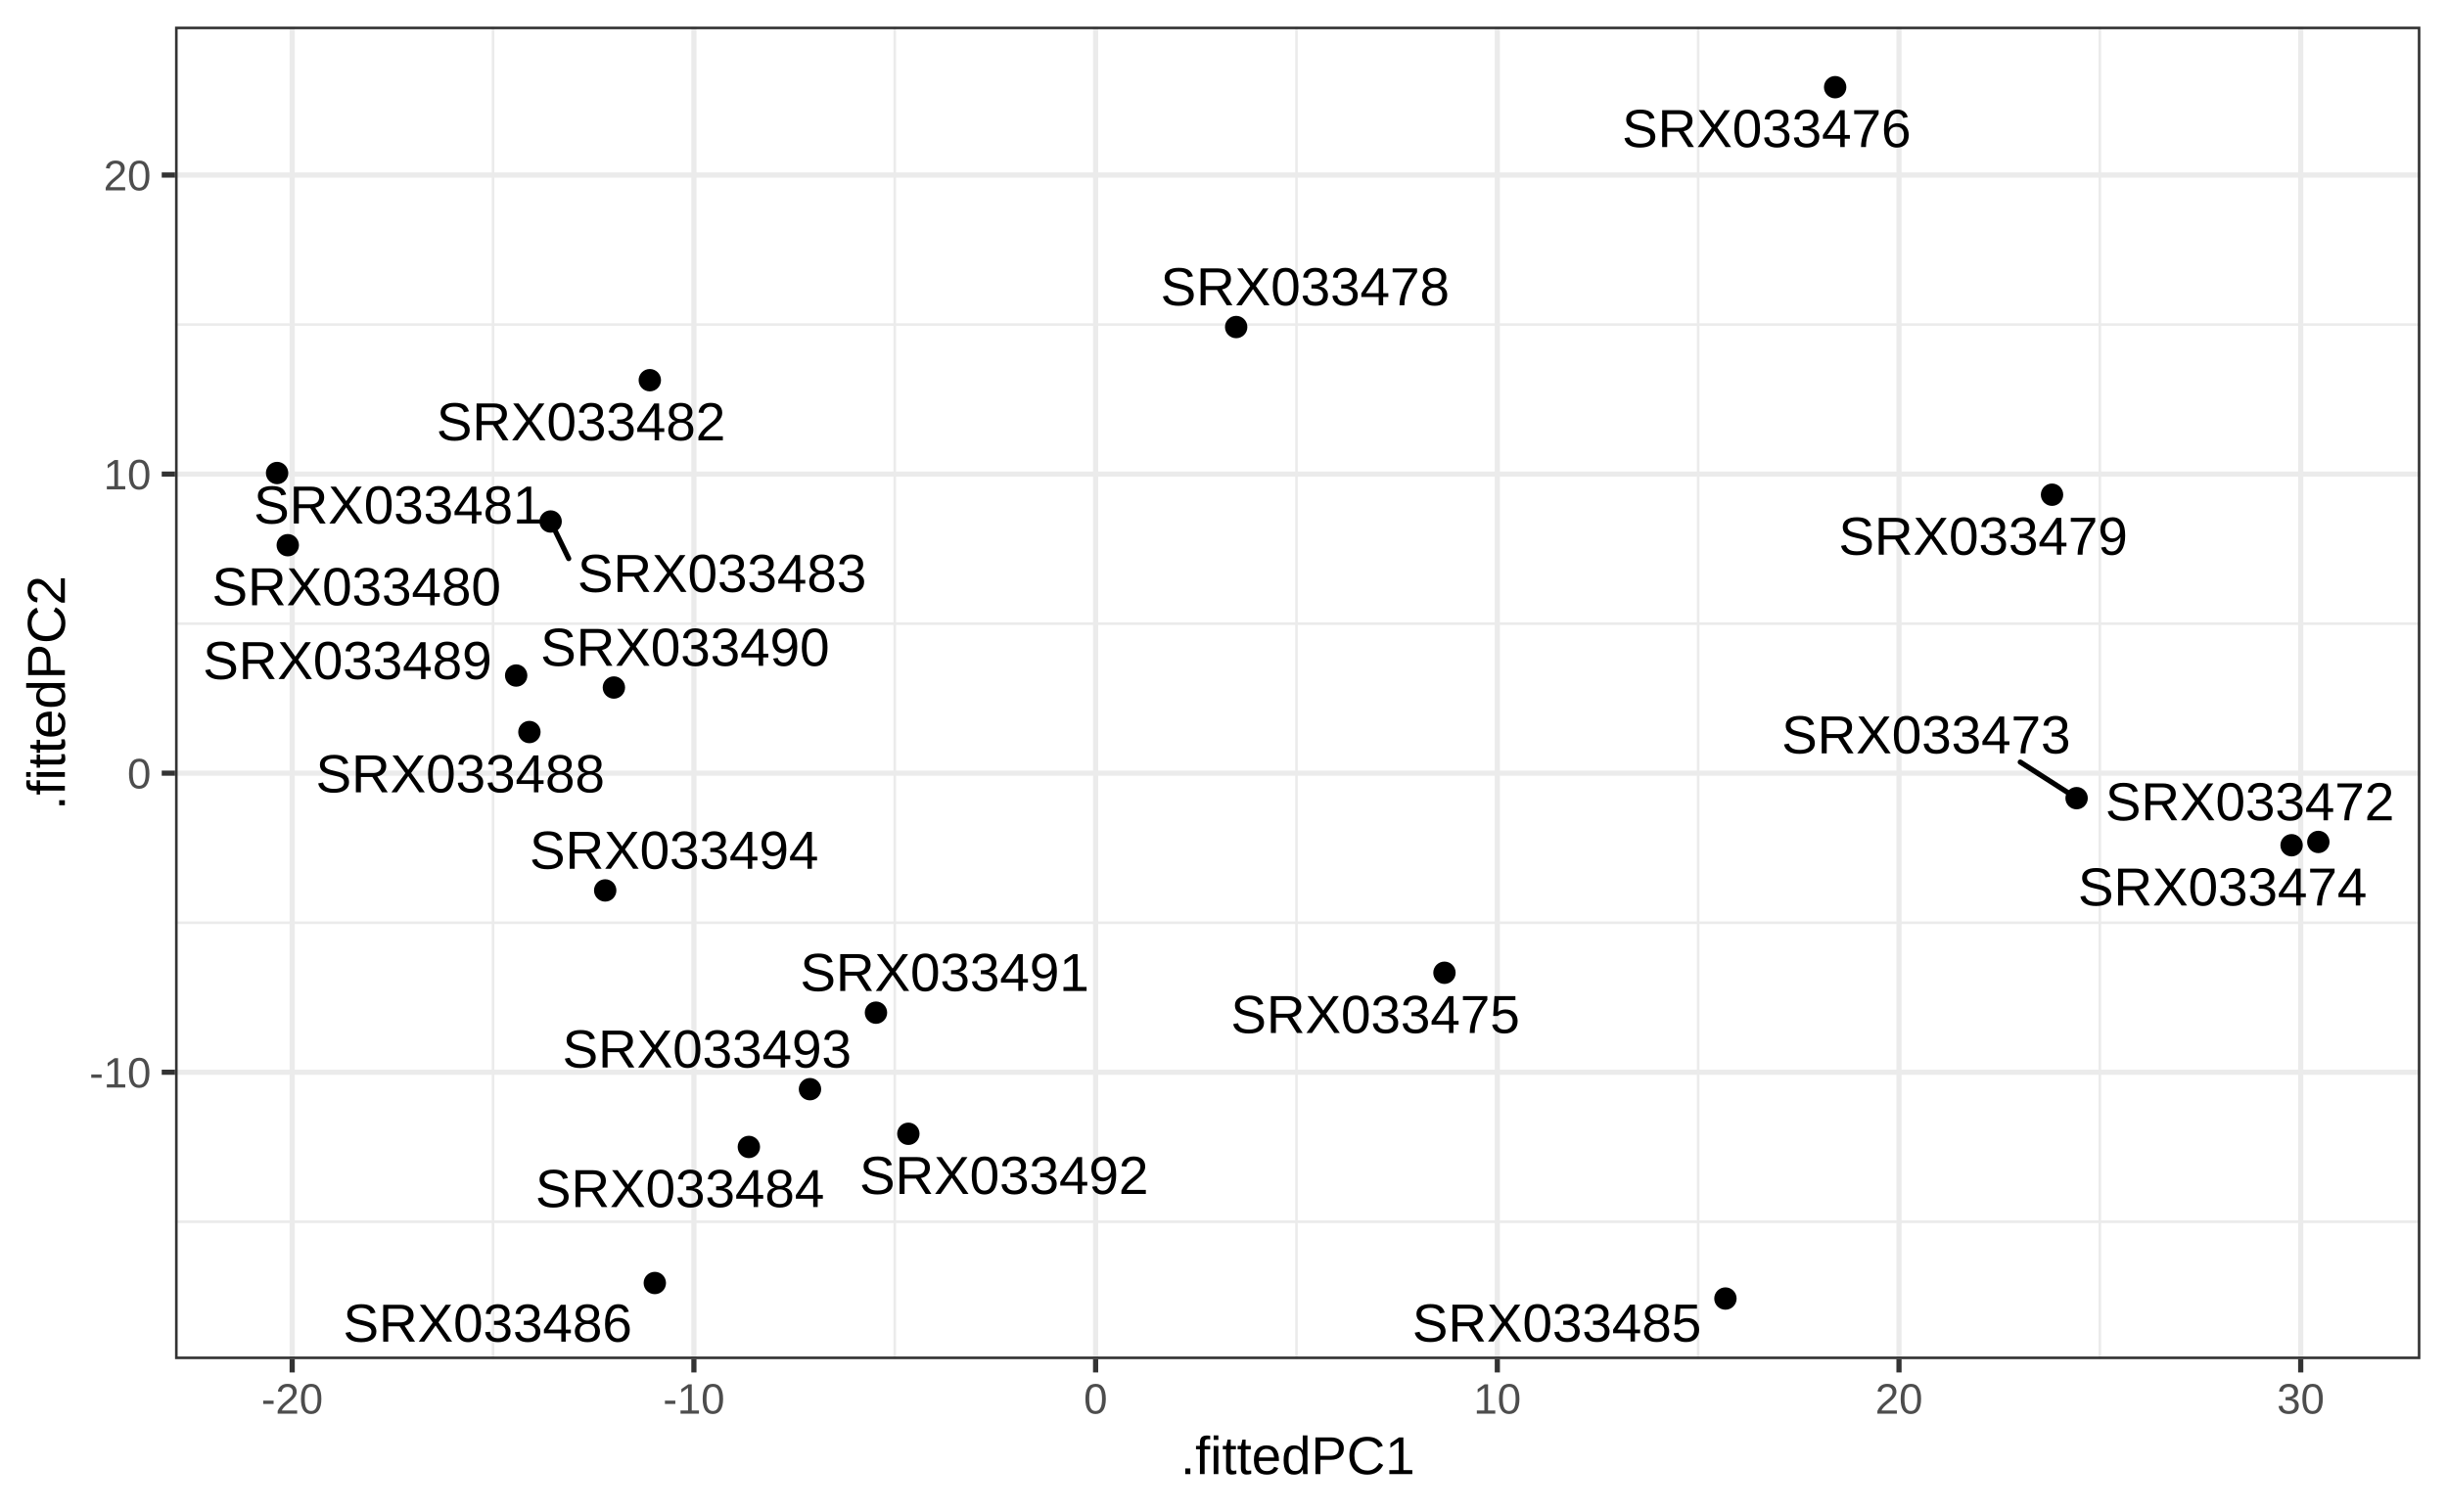
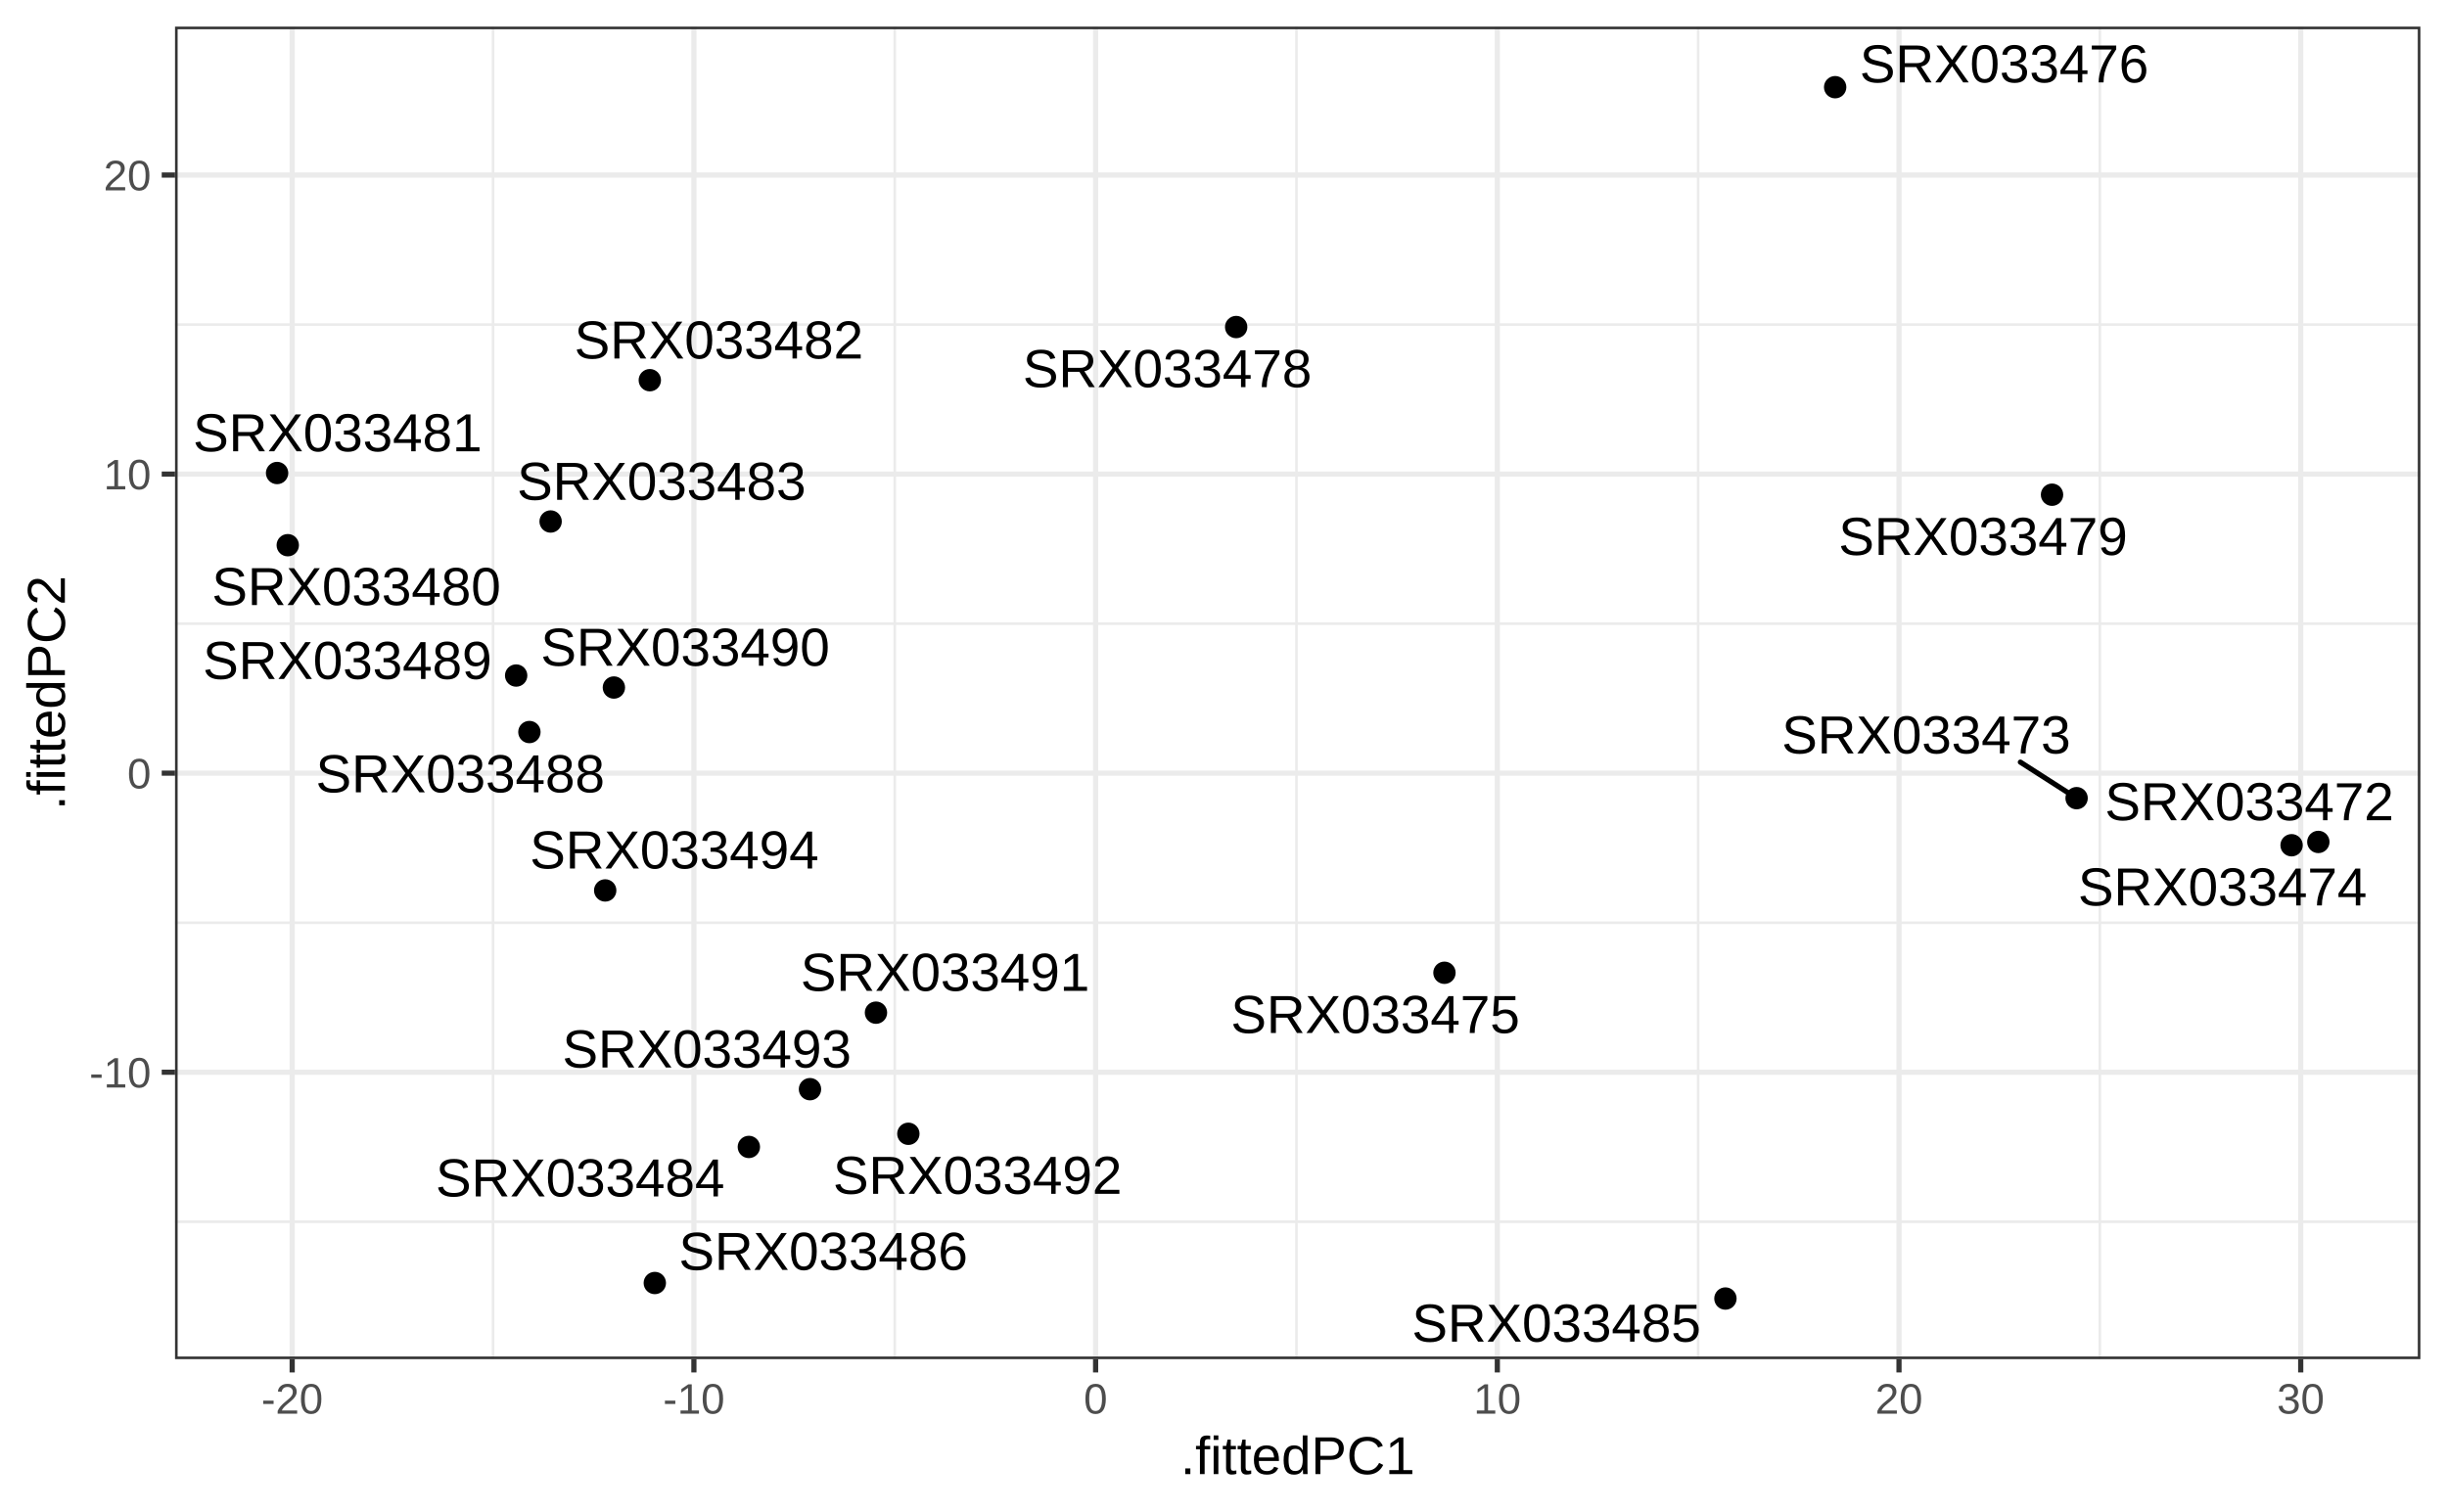
<svg xmlns="http://www.w3.org/2000/svg" width="504.00pt" height="311.47pt" viewBox="0 0 504.00 311.47">
  <g class="svglite">
    <defs>
      <style type="text/css">
    .svglite line, .svglite polyline, .svglite polygon, .svglite path, .svglite rect, .svglite circle {
      fill: none;
      stroke: #000000;
      stroke-linecap: round;
      stroke-linejoin: round;
      stroke-miterlimit: 10.00;
    }
    .svglite text {
      white-space: pre;
    }
    .svglite g.glyphgroup path {
      fill: inherit;
      stroke: none;
    }
  </style>
    </defs>
    <rect width="100%" height="100%" style="stroke: none; fill: #FFFFFF;" />
    <defs>
      <clipPath id="cpMC4wMHw1MDQuMDB8MC4wMHwzMTEuNDc=">
        <rect x="0.00" y="0.00" width="504.00" height="311.47" />
      </clipPath>
    </defs>
    <g clip-path="url(#cpMC4wMHw1MDQuMDB8MC4wMHwzMTEuNDc=)">
      <rect x="0.00" y="0.00" width="504.00" height="311.47" style="stroke-width: 1.07; stroke: #FFFFFF; fill: #FFFFFF;" />
    </g>
    <defs>
      <clipPath id="cpMzYuMDV8NDk4LjUyfDUuNDh8Mjc5Ljk4">
        <rect x="36.05" y="5.48" width="462.47" height="274.50" />
      </clipPath>
    </defs>
    <g clip-path="url(#cpMzYuMDV8NDk4LjUyfDUuNDh8Mjc5Ljk4)">
      <rect x="36.05" y="5.48" width="462.47" height="274.50" style="stroke-width: 1.07; stroke: none; fill: #FFFFFF;" />
      <polyline points="36.05,251.68 498.52,251.68 " style="stroke-width: 0.53; stroke: #EBEBEB; stroke-linecap: butt;" />
      <polyline points="36.05,190.08 498.52,190.08 " style="stroke-width: 0.53; stroke: #EBEBEB; stroke-linecap: butt;" />
      <polyline points="36.05,128.47 498.52,128.47 " style="stroke-width: 0.53; stroke: #EBEBEB; stroke-linecap: butt;" />
      <polyline points="36.05,66.86 498.52,66.86 " style="stroke-width: 0.53; stroke: #EBEBEB; stroke-linecap: butt;" />
      <polyline points="101.55,279.98 101.55,5.48 " style="stroke-width: 0.53; stroke: #EBEBEB; stroke-linecap: butt;" />
      <polyline points="184.29,279.98 184.29,5.48 " style="stroke-width: 0.53; stroke: #EBEBEB; stroke-linecap: butt;" />
      <polyline points="267.03,279.98 267.03,5.48 " style="stroke-width: 0.53; stroke: #EBEBEB; stroke-linecap: butt;" />
      <polyline points="349.76,279.98 349.76,5.48 " style="stroke-width: 0.53; stroke: #EBEBEB; stroke-linecap: butt;" />
      <polyline points="432.50,279.98 432.50,5.48 " style="stroke-width: 0.53; stroke: #EBEBEB; stroke-linecap: butt;" />
      <polyline points="36.05,220.88 498.52,220.88 " style="stroke-width: 1.07; stroke: #EBEBEB; stroke-linecap: butt;" />
      <polyline points="36.05,159.27 498.52,159.27 " style="stroke-width: 1.07; stroke: #EBEBEB; stroke-linecap: butt;" />
      <polyline points="36.05,97.66 498.52,97.66 " style="stroke-width: 1.07; stroke: #EBEBEB; stroke-linecap: butt;" />
      <polyline points="36.05,36.06 498.52,36.06 " style="stroke-width: 1.07; stroke: #EBEBEB; stroke-linecap: butt;" />
      <polyline points="60.18,279.98 60.18,5.48 " style="stroke-width: 1.07; stroke: #EBEBEB; stroke-linecap: butt;" />
      <polyline points="142.92,279.98 142.92,5.48 " style="stroke-width: 1.07; stroke: #EBEBEB; stroke-linecap: butt;" />
      <polyline points="225.66,279.98 225.66,5.48 " style="stroke-width: 1.07; stroke: #EBEBEB; stroke-linecap: butt;" />
      <polyline points="308.40,279.98 308.40,5.48 " style="stroke-width: 1.07; stroke: #EBEBEB; stroke-linecap: butt;" />
      <polyline points="391.13,279.98 391.13,5.48 " style="stroke-width: 1.07; stroke: #EBEBEB; stroke-linecap: butt;" />
      <polyline points="473.87,279.98 473.87,5.48 " style="stroke-width: 1.07; stroke: #EBEBEB; stroke-linecap: butt;" />
      <circle cx="59.27" cy="112.31" r="1.95" style="stroke-width: 0.71; fill: #000000;" />
      <circle cx="109.04" cy="150.80" r="1.95" style="stroke-width: 0.71; fill: #000000;" />
      <circle cx="57.07" cy="97.44" r="1.95" style="stroke-width: 0.71; fill: #000000;" />
      <circle cx="106.31" cy="139.16" r="1.95" style="stroke-width: 0.71; fill: #000000;" />
      <circle cx="133.84" cy="78.32" r="1.95" style="stroke-width: 0.71; fill: #000000;" />
      <circle cx="126.44" cy="141.63" r="1.95" style="stroke-width: 0.71; fill: #000000;" />
      <circle cx="113.41" cy="107.43" r="1.95" style="stroke-width: 0.71; fill: #000000;" />
      <circle cx="377.98" cy="17.96" r="1.95" style="stroke-width: 0.71; fill: #000000;" />
      <circle cx="254.61" cy="67.37" r="1.95" style="stroke-width: 0.71; fill: #000000;" />
      <circle cx="422.65" cy="101.91" r="1.95" style="stroke-width: 0.71; fill: #000000;" />
      <circle cx="477.50" cy="173.44" r="1.95" style="stroke-width: 0.71; fill: #000000;" />
      <circle cx="427.71" cy="164.42" r="1.95" style="stroke-width: 0.71; fill: #000000;" />
      <circle cx="471.99" cy="174.12" r="1.95" style="stroke-width: 0.71; fill: #000000;" />
      <circle cx="297.51" cy="200.39" r="1.95" style="stroke-width: 0.71; fill: #000000;" />
      <circle cx="180.42" cy="208.61" r="1.95" style="stroke-width: 0.71; fill: #000000;" />
      <circle cx="154.24" cy="236.27" r="1.95" style="stroke-width: 0.71; fill: #000000;" />
      <circle cx="187.09" cy="233.56" r="1.95" style="stroke-width: 0.71; fill: #000000;" />
      <circle cx="355.38" cy="267.50" r="1.95" style="stroke-width: 0.71; fill: #000000;" />
      <circle cx="166.83" cy="224.37" r="1.95" style="stroke-width: 0.71; fill: #000000;" />
      <circle cx="134.87" cy="264.30" r="1.95" style="stroke-width: 0.71; fill: #000000;" />
      <circle cx="124.65" cy="183.43" r="1.95" style="stroke-width: 0.71; fill: #000000;" />
-       <line x1="117.13" y1="115.06" x2="113.82" y2="108.25" style="stroke-width: 1.07;" />
-       <line x1="416.11" y1="156.99" x2="426.72" y2="163.79" style="stroke-width: 1.07;" />
-       <text x="73.42" y="124.68" text-anchor="middle" style="font-size: 11.04px; font-family: &quot;Arial&quot;;" textLength="59.53px" lengthAdjust="spacingAndGlyphs">SRX033480</text>
+       <line x1="416.13" y1="157.00" x2="426.72" y2="163.79" style="stroke-width: 1.07;" />
+       <text x="73.39" y="124.65" text-anchor="middle" style="font-size: 11.04px; font-family: &quot;Arial&quot;;" textLength="59.53px" lengthAdjust="spacingAndGlyphs">SRX033480</text>
      <text x="94.80" y="163.21" text-anchor="middle" style="font-size: 11.04px; font-family: &quot;Arial&quot;;" textLength="59.53px" lengthAdjust="spacingAndGlyphs">SRX033488</text>
-       <text x="82.02" y="107.84" text-anchor="middle" style="font-size: 11.04px; font-family: &quot;Arial&quot;;" textLength="59.53px" lengthAdjust="spacingAndGlyphs">SRX033481</text>
-       <text x="71.55" y="139.88" text-anchor="middle" style="font-size: 11.04px; font-family: &quot;Arial&quot;;" textLength="59.53px" lengthAdjust="spacingAndGlyphs">SRX033489</text>
-       <text x="119.66" y="90.70" text-anchor="middle" style="font-size: 11.04px; font-family: &quot;Arial&quot;;" textLength="59.53px" lengthAdjust="spacingAndGlyphs">SRX033482</text>
-       <text x="141.09" y="137.16" text-anchor="middle" style="font-size: 11.04px; font-family: &quot;Arial&quot;;" textLength="59.53px" lengthAdjust="spacingAndGlyphs">SRX033490</text>
-       <text x="148.70" y="121.94" text-anchor="middle" style="font-size: 11.04px; font-family: &quot;Arial&quot;;" textLength="59.53px" lengthAdjust="spacingAndGlyphs">SRX033483</text>
-       <text x="363.85" y="30.30" text-anchor="middle" style="font-size: 11.04px; font-family: &quot;Arial&quot;;" textLength="59.53px" lengthAdjust="spacingAndGlyphs">SRX033476</text>
-       <text x="268.79" y="62.89" text-anchor="middle" style="font-size: 11.04px; font-family: &quot;Arial&quot;;" textLength="59.53px" lengthAdjust="spacingAndGlyphs">SRX033478</text>
-       <text x="408.46" y="114.27" text-anchor="middle" style="font-size: 11.04px; font-family: &quot;Arial&quot;;" textLength="59.53px" lengthAdjust="spacingAndGlyphs">SRX033479</text>
-       <text x="463.39" y="168.98" text-anchor="middle" style="font-size: 11.04px; font-family: &quot;Arial&quot;;" textLength="59.53px" lengthAdjust="spacingAndGlyphs">SRX033472</text>
-       <text x="396.71" y="155.19" text-anchor="middle" style="font-size: 11.04px; font-family: &quot;Arial&quot;;" textLength="59.53px" lengthAdjust="spacingAndGlyphs">SRX033473</text>
-       <text x="457.76" y="186.53" text-anchor="middle" style="font-size: 11.04px; font-family: &quot;Arial&quot;;" textLength="59.53px" lengthAdjust="spacingAndGlyphs">SRX033474</text>
+       <text x="69.52" y="92.97" text-anchor="middle" style="font-size: 11.04px; font-family: &quot;Arial&quot;;" textLength="59.53px" lengthAdjust="spacingAndGlyphs">SRX033481</text>
+       <text x="71.54" y="139.87" text-anchor="middle" style="font-size: 11.04px; font-family: &quot;Arial&quot;;" textLength="59.53px" lengthAdjust="spacingAndGlyphs">SRX033489</text>
+       <text x="148.05" y="73.85" text-anchor="middle" style="font-size: 11.04px; font-family: &quot;Arial&quot;;" textLength="59.53px" lengthAdjust="spacingAndGlyphs">SRX033482</text>
+       <text x="141.13" y="137.14" text-anchor="middle" style="font-size: 11.04px; font-family: &quot;Arial&quot;;" textLength="59.53px" lengthAdjust="spacingAndGlyphs">SRX033490</text>
+       <text x="136.25" y="102.96" text-anchor="middle" style="font-size: 11.04px; font-family: &quot;Arial&quot;;" textLength="59.53px" lengthAdjust="spacingAndGlyphs">SRX033483</text>
+       <text x="412.79" y="16.98" text-anchor="middle" style="font-size: 11.04px; font-family: &quot;Arial&quot;;" textLength="59.53px" lengthAdjust="spacingAndGlyphs">SRX033476</text>
+       <text x="240.43" y="79.75" text-anchor="middle" style="font-size: 11.04px; font-family: &quot;Arial&quot;;" textLength="59.53px" lengthAdjust="spacingAndGlyphs">SRX033478</text>
+       <text x="408.44" y="114.32" text-anchor="middle" style="font-size: 11.04px; font-family: &quot;Arial&quot;;" textLength="59.53px" lengthAdjust="spacingAndGlyphs">SRX033479</text>
+       <text x="463.29" y="168.96" text-anchor="middle" style="font-size: 11.04px; font-family: &quot;Arial&quot;;" textLength="59.53px" lengthAdjust="spacingAndGlyphs">SRX033472</text>
+       <text x="396.73" y="155.20" text-anchor="middle" style="font-size: 11.04px; font-family: &quot;Arial&quot;;" textLength="59.53px" lengthAdjust="spacingAndGlyphs">SRX033473</text>
+       <text x="457.76" y="186.52" text-anchor="middle" style="font-size: 11.04px; font-family: &quot;Arial&quot;;" textLength="59.53px" lengthAdjust="spacingAndGlyphs">SRX033474</text>
      <text x="283.26" y="212.80" text-anchor="middle" style="font-size: 11.04px; font-family: &quot;Arial&quot;;" textLength="59.53px" lengthAdjust="spacingAndGlyphs">SRX033475</text>
-       <text x="194.56" y="204.14" text-anchor="middle" style="font-size: 11.04px; font-family: &quot;Arial&quot;;" textLength="59.53px" lengthAdjust="spacingAndGlyphs">SRX033491</text>
-       <text x="140.04" y="248.66" text-anchor="middle" style="font-size: 11.04px; font-family: &quot;Arial&quot;;" textLength="59.53px" lengthAdjust="spacingAndGlyphs">SRX033484</text>
-       <text x="206.78" y="245.95" text-anchor="middle" style="font-size: 11.04px; font-family: &quot;Arial&quot;;" textLength="59.53px" lengthAdjust="spacingAndGlyphs">SRX033492</text>
-       <text x="320.65" y="276.36" text-anchor="middle" style="font-size: 11.04px; font-family: &quot;Arial&quot;;" textLength="59.53px" lengthAdjust="spacingAndGlyphs">SRX033485</text>
-       <text x="145.61" y="219.91" text-anchor="middle" style="font-size: 11.04px; font-family: &quot;Arial&quot;;" textLength="59.53px" lengthAdjust="spacingAndGlyphs">SRX033493</text>
-       <text x="100.43" y="276.38" text-anchor="middle" style="font-size: 11.04px; font-family: &quot;Arial&quot;;" textLength="59.53px" lengthAdjust="spacingAndGlyphs">SRX033486</text>
-       <text x="138.84" y="178.96" text-anchor="middle" style="font-size: 11.04px; font-family: &quot;Arial&quot;;" textLength="59.53px" lengthAdjust="spacingAndGlyphs">SRX033494</text>
+       <text x="194.65" y="204.11" text-anchor="middle" style="font-size: 11.04px; font-family: &quot;Arial&quot;;" textLength="59.53px" lengthAdjust="spacingAndGlyphs">SRX033491</text>
+       <text x="119.49" y="246.46" text-anchor="middle" style="font-size: 11.04px; font-family: &quot;Arial&quot;;" textLength="59.53px" lengthAdjust="spacingAndGlyphs">SRX033484</text>
+       <text x="201.33" y="245.93" text-anchor="middle" style="font-size: 11.04px; font-family: &quot;Arial&quot;;" textLength="59.53px" lengthAdjust="spacingAndGlyphs">SRX033492</text>
+       <text x="320.56" y="276.38" text-anchor="middle" style="font-size: 11.04px; font-family: &quot;Arial&quot;;" textLength="59.53px" lengthAdjust="spacingAndGlyphs">SRX033485</text>
+       <text x="145.59" y="219.91" text-anchor="middle" style="font-size: 11.04px; font-family: &quot;Arial&quot;;" textLength="59.53px" lengthAdjust="spacingAndGlyphs">SRX033493</text>
+       <text x="169.57" y="261.59" text-anchor="middle" style="font-size: 11.04px; font-family: &quot;Arial&quot;;" textLength="59.53px" lengthAdjust="spacingAndGlyphs">SRX033486</text>
+       <text x="138.89" y="178.91" text-anchor="middle" style="font-size: 11.04px; font-family: &quot;Arial&quot;;" textLength="59.53px" lengthAdjust="spacingAndGlyphs">SRX033494</text>
      <rect x="36.05" y="5.48" width="462.47" height="274.50" style="stroke-width: 1.07; stroke: #333333;" />
    </g>
    <g clip-path="url(#cpMC4wMHw1MDQuMDB8MC4wMHwzMTEuNDc=)">
      <text x="31.12" y="224.03" text-anchor="end" style="font-size: 8.80px;fill: #4D4D4D; font-family: &quot;Arial&quot;;" textLength="12.70px" lengthAdjust="spacingAndGlyphs">-10</text>
      <text x="31.12" y="162.42" text-anchor="end" style="font-size: 8.80px;fill: #4D4D4D; font-family: &quot;Arial&quot;;" textLength="4.89px" lengthAdjust="spacingAndGlyphs">0</text>
      <text x="31.12" y="100.81" text-anchor="end" style="font-size: 8.80px;fill: #4D4D4D; font-family: &quot;Arial&quot;;" textLength="9.78px" lengthAdjust="spacingAndGlyphs">10</text>
      <text x="31.12" y="39.21" text-anchor="end" style="font-size: 8.80px;fill: #4D4D4D; font-family: &quot;Arial&quot;;" textLength="9.78px" lengthAdjust="spacingAndGlyphs">20</text>
      <polyline points="33.31,220.88 36.05,220.88 " style="stroke-width: 1.07; stroke: #333333; stroke-linecap: butt;" />
      <polyline points="33.31,159.27 36.05,159.27 " style="stroke-width: 1.07; stroke: #333333; stroke-linecap: butt;" />
      <polyline points="33.31,97.66 36.05,97.66 " style="stroke-width: 1.07; stroke: #333333; stroke-linecap: butt;" />
      <polyline points="33.31,36.06 36.05,36.06 " style="stroke-width: 1.07; stroke: #333333; stroke-linecap: butt;" />
      <polyline points="60.18,282.72 60.18,279.98 " style="stroke-width: 1.07; stroke: #333333; stroke-linecap: butt;" />
      <polyline points="142.92,282.72 142.92,279.98 " style="stroke-width: 1.07; stroke: #333333; stroke-linecap: butt;" />
      <polyline points="225.66,282.72 225.66,279.98 " style="stroke-width: 1.07; stroke: #333333; stroke-linecap: butt;" />
      <polyline points="308.40,282.72 308.40,279.98 " style="stroke-width: 1.07; stroke: #333333; stroke-linecap: butt;" />
      <polyline points="391.13,282.72 391.13,279.98 " style="stroke-width: 1.07; stroke: #333333; stroke-linecap: butt;" />
      <polyline points="473.87,282.72 473.87,279.98 " style="stroke-width: 1.07; stroke: #333333; stroke-linecap: butt;" />
      <text x="60.18" y="291.21" text-anchor="middle" style="font-size: 8.80px;fill: #4D4D4D; font-family: &quot;Arial&quot;;" textLength="12.70px" lengthAdjust="spacingAndGlyphs">-20</text>
      <text x="142.92" y="291.21" text-anchor="middle" style="font-size: 8.80px;fill: #4D4D4D; font-family: &quot;Arial&quot;;" textLength="12.70px" lengthAdjust="spacingAndGlyphs">-10</text>
      <text x="225.66" y="291.21" text-anchor="middle" style="font-size: 8.80px;fill: #4D4D4D; font-family: &quot;Arial&quot;;" textLength="4.89px" lengthAdjust="spacingAndGlyphs">0</text>
      <text x="308.40" y="291.21" text-anchor="middle" style="font-size: 8.80px;fill: #4D4D4D; font-family: &quot;Arial&quot;;" textLength="9.78px" lengthAdjust="spacingAndGlyphs">10</text>
      <text x="391.13" y="291.21" text-anchor="middle" style="font-size: 8.80px;fill: #4D4D4D; font-family: &quot;Arial&quot;;" textLength="9.78px" lengthAdjust="spacingAndGlyphs">20</text>
      <text x="473.87" y="291.21" text-anchor="middle" style="font-size: 8.80px;fill: #4D4D4D; font-family: &quot;Arial&quot;;" textLength="9.78px" lengthAdjust="spacingAndGlyphs">30</text>
      <text x="267.28" y="303.67" text-anchor="middle" style="font-size: 11.00px; font-family: &quot;Arial&quot;;" textLength="48.34px" lengthAdjust="spacingAndGlyphs">.fittedPC1</text>
      <text transform="translate(13.36,142.73) rotate(-90)" text-anchor="middle" style="font-size: 11.00px; font-family: &quot;Arial&quot;;" textLength="48.34px" lengthAdjust="spacingAndGlyphs">.fittedPC2</text>
    </g>
  </g>
</svg>
